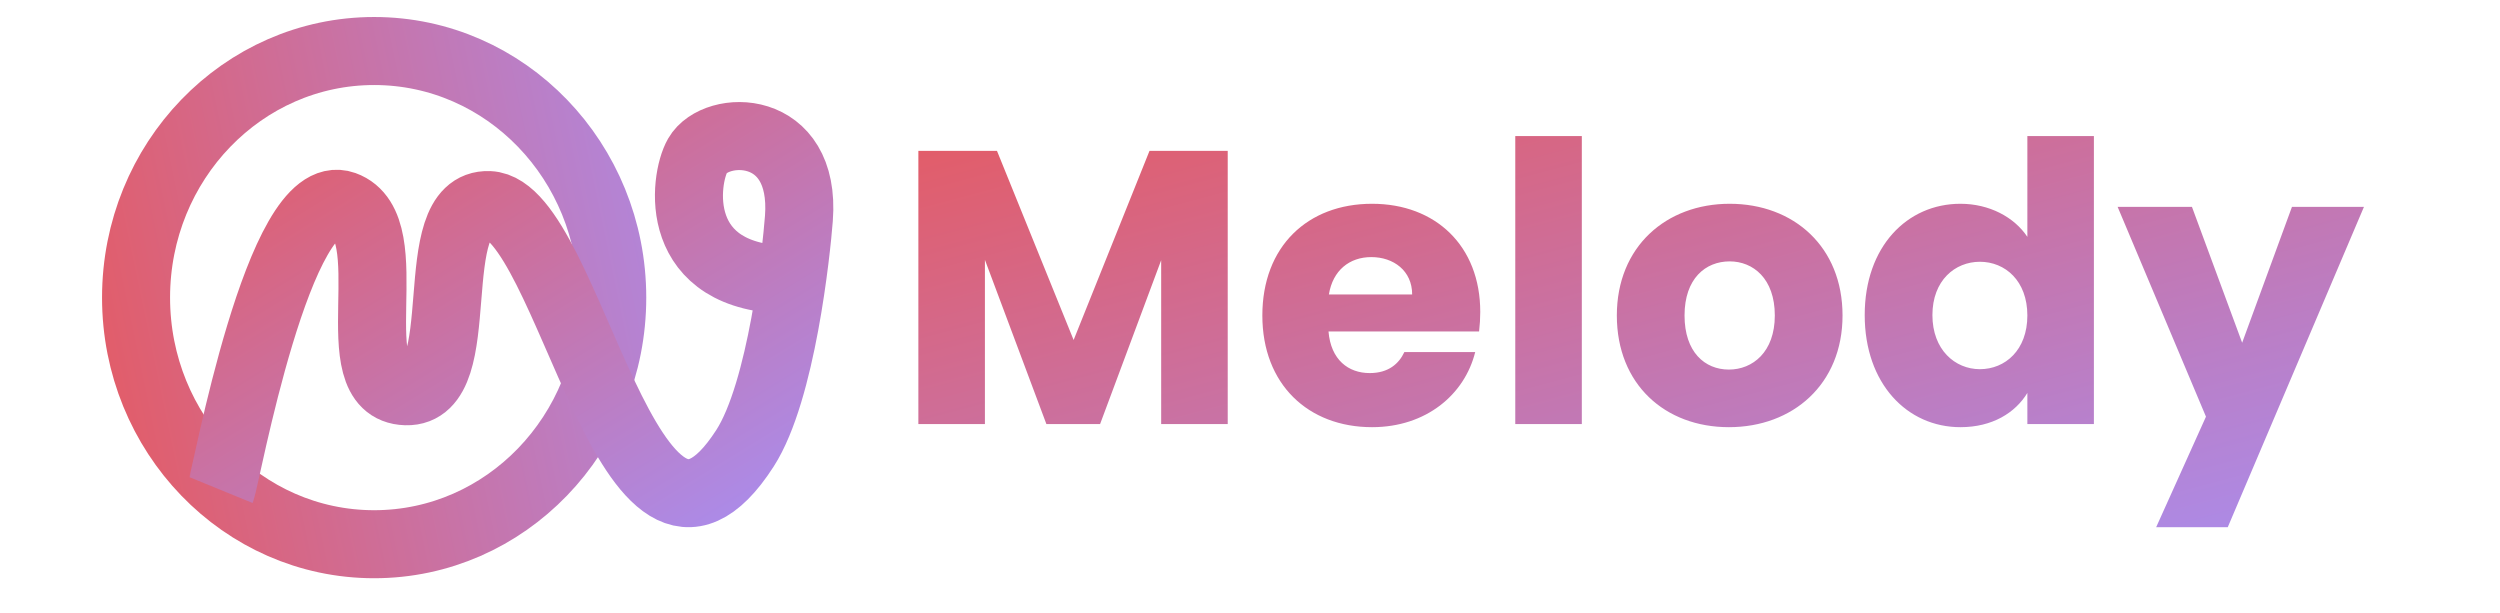
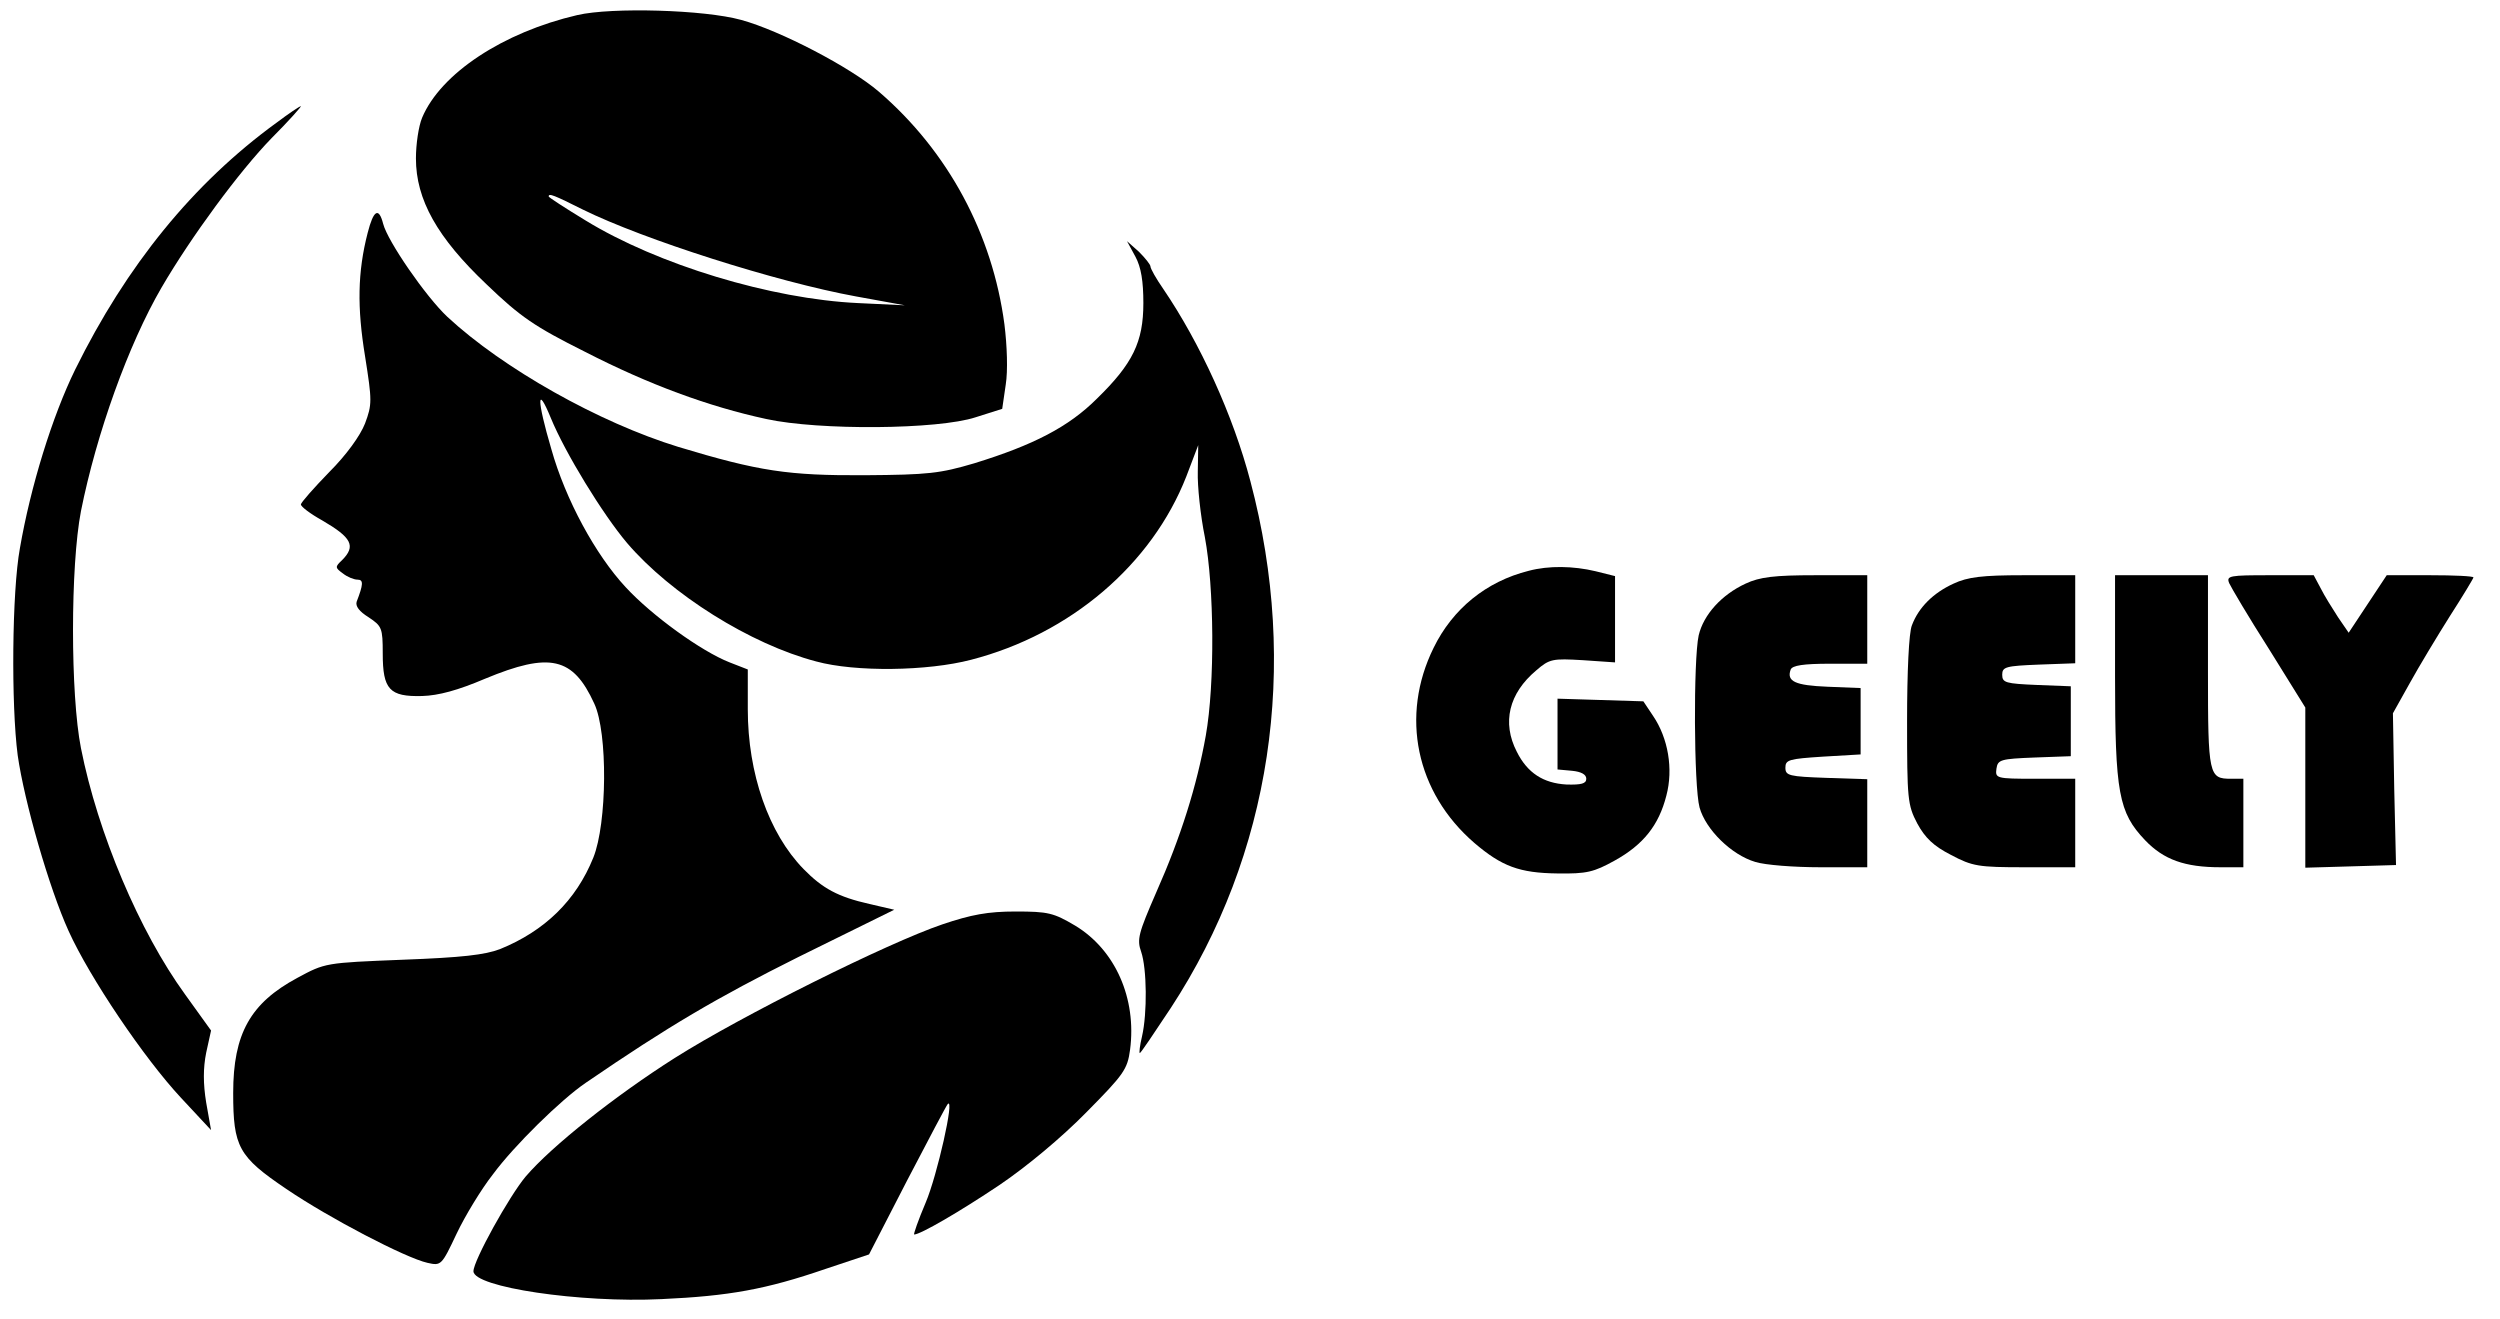
- <svg xmlns="http://www.w3.org/2000/svg" width="147" height="36" viewBox="0 0 147 36">
-   <defs>
-     <linearGradient id="a" x1="0%" x2="115.047%" y1="0%" y2="115.27%">
-       <stop offset="0%" stop-color="#E35C67" />
-       <stop offset="100%" stop-color="#A293FF" />
-     </linearGradient>
-     <linearGradient id="b" x1="-8.363%" x2="151.553%" y1="70.287%" y2="35.535%">
-       <stop offset="0%" stop-color="#E35C67" />
-       <stop offset="100%" stop-color="#A293FF" />
-     </linearGradient>
-   </defs>
-   <g fill="none" fill-rule="evenodd">
-     <path fill="url(#a)" d="M54 24.935V8.87h4.622l4.507 11.122L67.591 8.87h4.599v16.065h-3.913V15.3l-3.592 9.635h-3.157l-3.615-9.657v9.657H54zm26.633-9.818c-1.282 0-2.266.779-2.494 2.197h4.896c0-1.396-1.098-2.197-2.402-2.197zm6.109 5.584c-.618 2.495-2.883 4.417-6.064 4.417-3.752 0-6.452-2.517-6.452-6.568 0-4.05 2.654-6.568 6.452-6.568 3.73 0 6.361 2.472 6.361 6.362 0 .366-.023.756-.069 1.145h-8.854c.137 1.67 1.167 2.448 2.425 2.448 1.098 0 1.716-.549 2.036-1.236h4.165zm2.356 4.234V8h3.913v16.935h-3.913zm19.243-6.385c0 4.051-2.93 6.568-6.682 6.568-3.752 0-6.589-2.517-6.589-6.568 0-4.05 2.906-6.568 6.635-6.568 3.753 0 6.636 2.518 6.636 6.568zm-9.29 0c0 2.151 1.19 3.181 2.608 3.181 1.396 0 2.7-1.03 2.7-3.18 0-2.175-1.28-3.182-2.654-3.182-1.418 0-2.654 1.007-2.654 3.181zm10.594-.023c0-4.027 2.494-6.545 5.628-6.545 1.693 0 3.158.778 3.936 1.945V8h3.912v16.935h-3.912v-1.83c-.71 1.167-2.06 2.013-3.936 2.013-3.134 0-5.628-2.563-5.628-6.59zm9.564.023c0-2.037-1.305-3.158-2.792-3.158-1.464 0-2.791 1.099-2.791 3.135 0 2.037 1.327 3.181 2.791 3.181 1.487 0 2.792-1.12 2.792-3.158zm12.63 1.602l2.928-7.987H139L130.992 31h-4.21l2.929-6.5-5.194-12.335h4.37l2.951 7.987z" />
-     <ellipse cx="22" cy="17.5" stroke="url(#b)" stroke-width="4" rx="14" ry="14.5" />
-     <path stroke="url(#a)" stroke-width="4" d="M13 28.818c.279-.681 3.408-18.13 7.227-16.76 3.607 1.295-.397 10.825 3.644 10.947 3.978.12.884-11.096 4.886-10.946 4.763.178 8.229 24.906 15.05 14.296 2.154-3.35 3.02-11.577 3.168-13.509.434-5.682-4.886-5.561-5.955-3.702-.802 1.395-1.601 7.31 5.504 7.31" />
+ <svg xmlns="http://www.w3.org/2000/svg" version="1.0" width="565pt" height="298pt" viewBox="0 0 565 298" preserveAspectRatio="xMidYMid meet">
+   <g transform="translate(0,298) scale(0.1,-0.1)" fill="#000000" stroke="none">
+     <path d="M1305 2946 c-168 -39 -309 -132 -351 -232 -8 -19 -14 -60 -14 -92 0 -93 48 -179 160 -285 76 -73 108 -95 222 -152 144 -74 280 -124 410 -152 119 -26 388 -24 473 4 l60 19 8 55 c5 31 3 88 -3 136 -27 204 -127 391 -284 526 -64 55 -223 138 -311 162 -83 23 -292 29 -370 11z m13 -440 c136 -67 436 -163 617 -196 l110 -20 -105 5 c-197 9 -454 87 -617 187 -46 28 -83 52 -83 54 0 8 12 3 78 -30z" />
+     <path d="M624 2702 c-188 -137 -338 -322 -454 -557 -52 -106 -101 -265 -125 -404 -18 -98 -20 -353 -5 -468 15 -105 71 -300 115 -397 48 -106 171 -288 254 -377 l68 -73 -11 62 c-7 43 -7 78 0 113 l11 50 -59 82 c-103 142 -197 364 -235 556 -24 121 -24 412 0 536 35 175 107 376 182 505 67 115 176 263 249 338 39 39 68 72 66 72 -3 0 -28 -17 -56 -38z" />
+     <path d="M831 2454 c-23 -89 -24 -169 -6 -279 16 -101 16 -109 0 -152 -11 -28 -42 -71 -81 -110 -35 -36 -64 -69 -64 -73 0 -5 21 -21 48 -36 67 -39 77 -58 45 -90 -16 -15 -16 -17 2 -30 10 -8 25 -14 33 -14 14 0 13 -11 -2 -50 -3 -10 6 -22 27 -35 30 -20 32 -24 32 -82 0 -81 15 -98 89 -96 37 1 81 13 142 39 147 61 199 49 247 -56 31 -66 29 -271 -2 -348 -39 -97 -110 -166 -211 -207 -34 -13 -86 -19 -220 -24 -175 -7 -175 -7 -238 -41 -106 -57 -145 -126 -145 -260 0 -122 12 -144 120 -217 97 -66 270 -156 319 -167 31 -7 32 -6 66 66 19 40 56 101 82 134 48 65 154 169 210 207 187 128 296 192 480 284 l217 107 -56 13 c-71 16 -106 35 -149 79 -79 81 -126 216 -126 361 l0 90 -41 16 c-64 25 -176 106 -235 170 -68 73 -136 198 -168 312 -33 112 -33 148 -1 70 32 -78 117 -217 172 -282 99 -116 279 -229 428 -268 88 -24 251 -22 350 4 224 58 408 215 486 414 l27 71 -1 -60 c-1 -32 6 -99 16 -148 21 -112 23 -331 2 -449 -20 -112 -56 -228 -112 -354 -40 -92 -44 -106 -34 -134 13 -38 14 -139 2 -191 -5 -21 -7 -38 -5 -38 2 0 33 46 70 102 227 347 291 771 180 1190 -39 149 -114 313 -197 435 -16 23 -29 46 -29 51 0 4 -12 19 -26 33 l-27 24 19 -35 c13 -24 18 -56 18 -105 0 -88 -24 -137 -105 -216 -64 -64 -144 -105 -277 -146 -78 -23 -104 -26 -247 -27 -174 -1 -240 9 -422 64 -179 55 -396 177 -522 294 -49 46 -135 171 -145 210 -10 39 -22 31 -35 -20z" />
+     <path d="M3455 1690 c-96 -24 -172 -86 -215 -174 -76 -154 -40 -327 92 -441 62 -53 102 -68 188 -69 66 -1 82 3 129 29 65 36 100 80 117 147 16 60 4 130 -30 180 l-22 33 -97 3 -97 3 0 -80 0 -80 33 -3 c20 -2 32 -8 32 -18 0 -11 -11 -14 -45 -13 -52 3 -88 26 -112 74 -34 66 -18 132 44 184 30 26 37 27 105 23 l73 -5 0 97 0 98 -44 11 c-50 12 -106 13 -151 1z" />
+     <path d="M3945 1661 c-54 -25 -95 -70 -106 -117 -12 -55 -11 -341 2 -389 14 -50 72 -107 126 -123 22 -7 88 -12 147 -12 l106 0 0 100 0 99 -92 3 c-85 3 -93 5 -93 23 0 18 8 20 85 25 l85 5 0 75 0 75 -75 3 c-73 3 -93 12 -83 39 4 9 28 13 89 13 l84 0 0 100 0 100 -117 0 c-93 0 -126 -4 -158 -19z" />
+     <path d="M4415 1661 c-46 -21 -79 -54 -94 -94 -7 -16 -11 -107 -11 -216 0 -177 1 -190 23 -232 18 -33 37 -51 76 -71 49 -26 62 -28 167 -28 l114 0 0 100 0 100 -91 0 c-88 0 -90 1 -87 23 3 20 9 22 86 25 l82 3 0 79 0 79 -77 3 c-70 3 -78 5 -78 23 0 18 8 20 83 23 l82 3 0 99 0 100 -117 0 c-93 0 -126 -4 -158 -19z" />
+     <path d="M4780 1452 c0 -264 8 -308 68 -371 42 -44 90 -61 170 -61 l52 0 0 100 0 100 -28 0 c-50 0 -52 7 -52 242 l0 218 -105 0 -105 0 0 -228z" />
+     <path d="M5038 1662 c4 -9 44 -77 90 -149 l82 -132 0 -181 0 -181 103 3 102 3 -4 171 -3 172 38 68 c21 38 62 106 91 152 29 45 53 85 53 87 0 3 -44 5 -98 5 l-98 0 -43 -65 -43 -65 -24 35 c-13 20 -31 49 -39 65 l-16 30 -99 0 c-91 0 -99 -1 -92 -18z" />
+     <path d="M2130 891 c-124 -42 -455 -207 -605 -302 -134 -85 -278 -199 -337 -268 -37 -44 -118 -190 -118 -214 0 -36 241 -72 425 -63 153 7 236 22 370 68 l99 33 86 167 c48 92 89 170 92 173 16 16 -24 -162 -50 -223 -17 -40 -28 -72 -26 -72 14 0 102 51 193 112 62 42 140 107 196 164 85 86 93 97 99 142 15 115 -33 225 -124 280 -49 29 -61 32 -135 32 -62 0 -100 -7 -165 -29z" />
  </g>
</svg>
